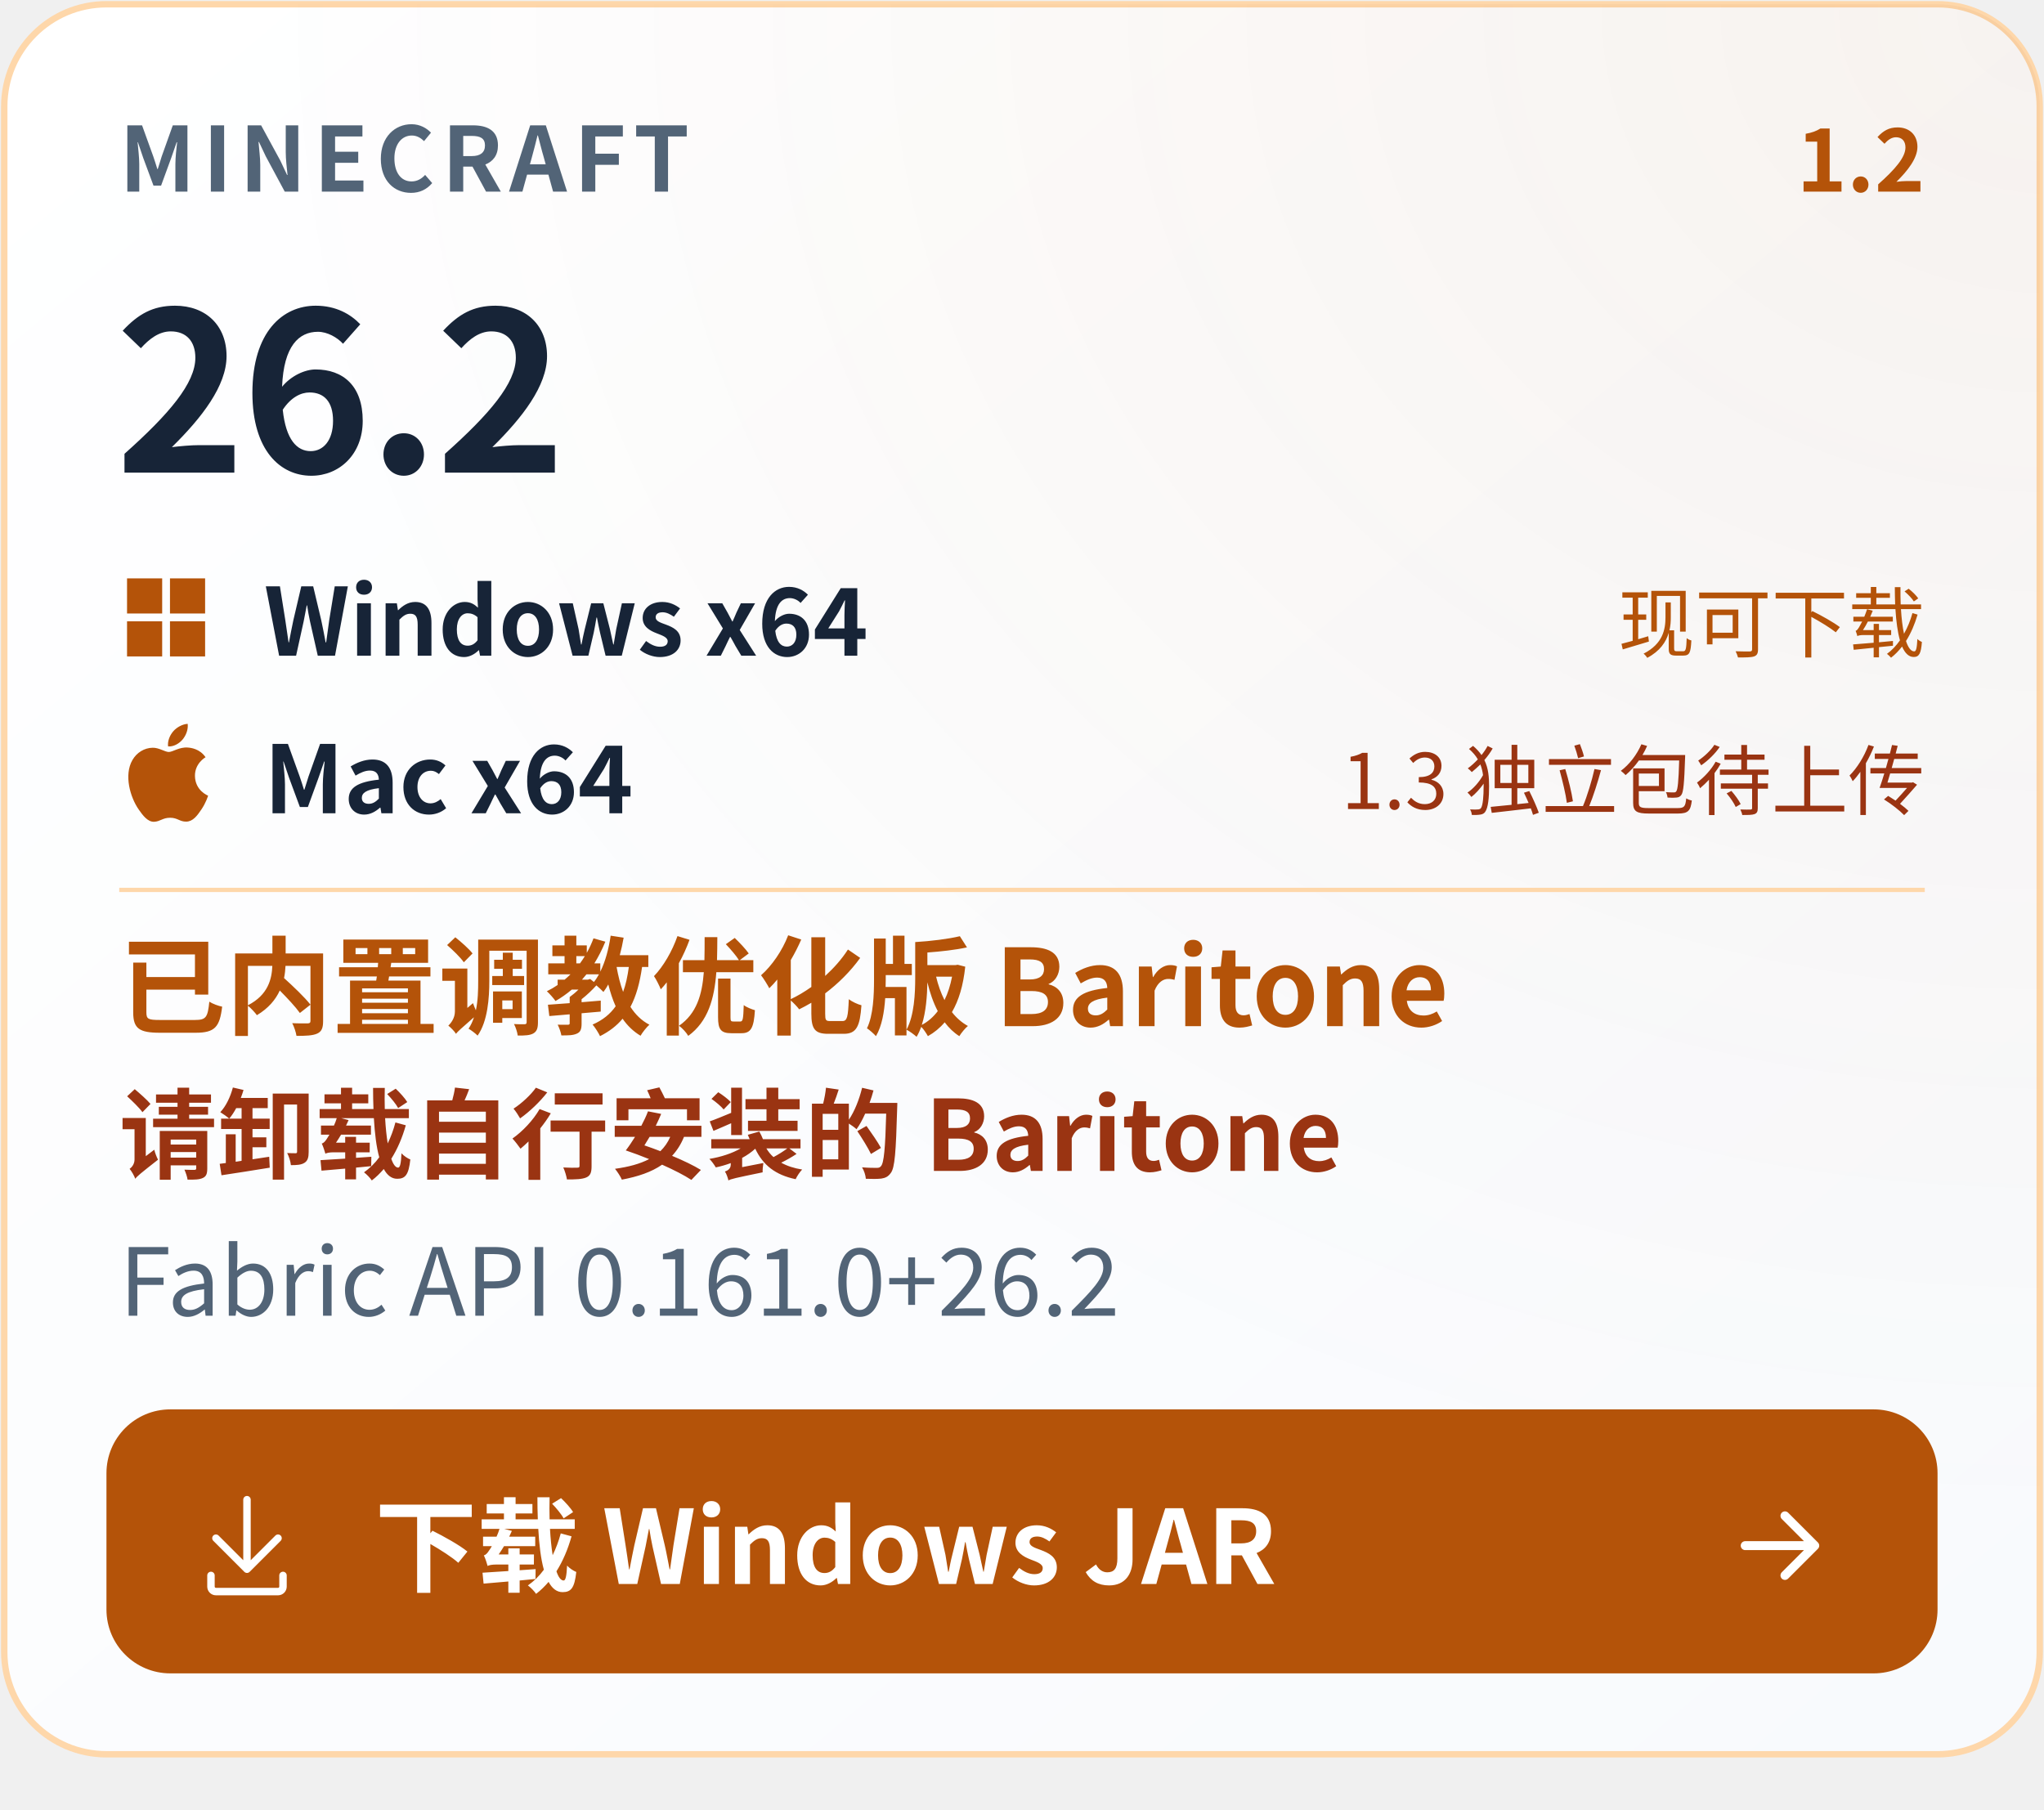
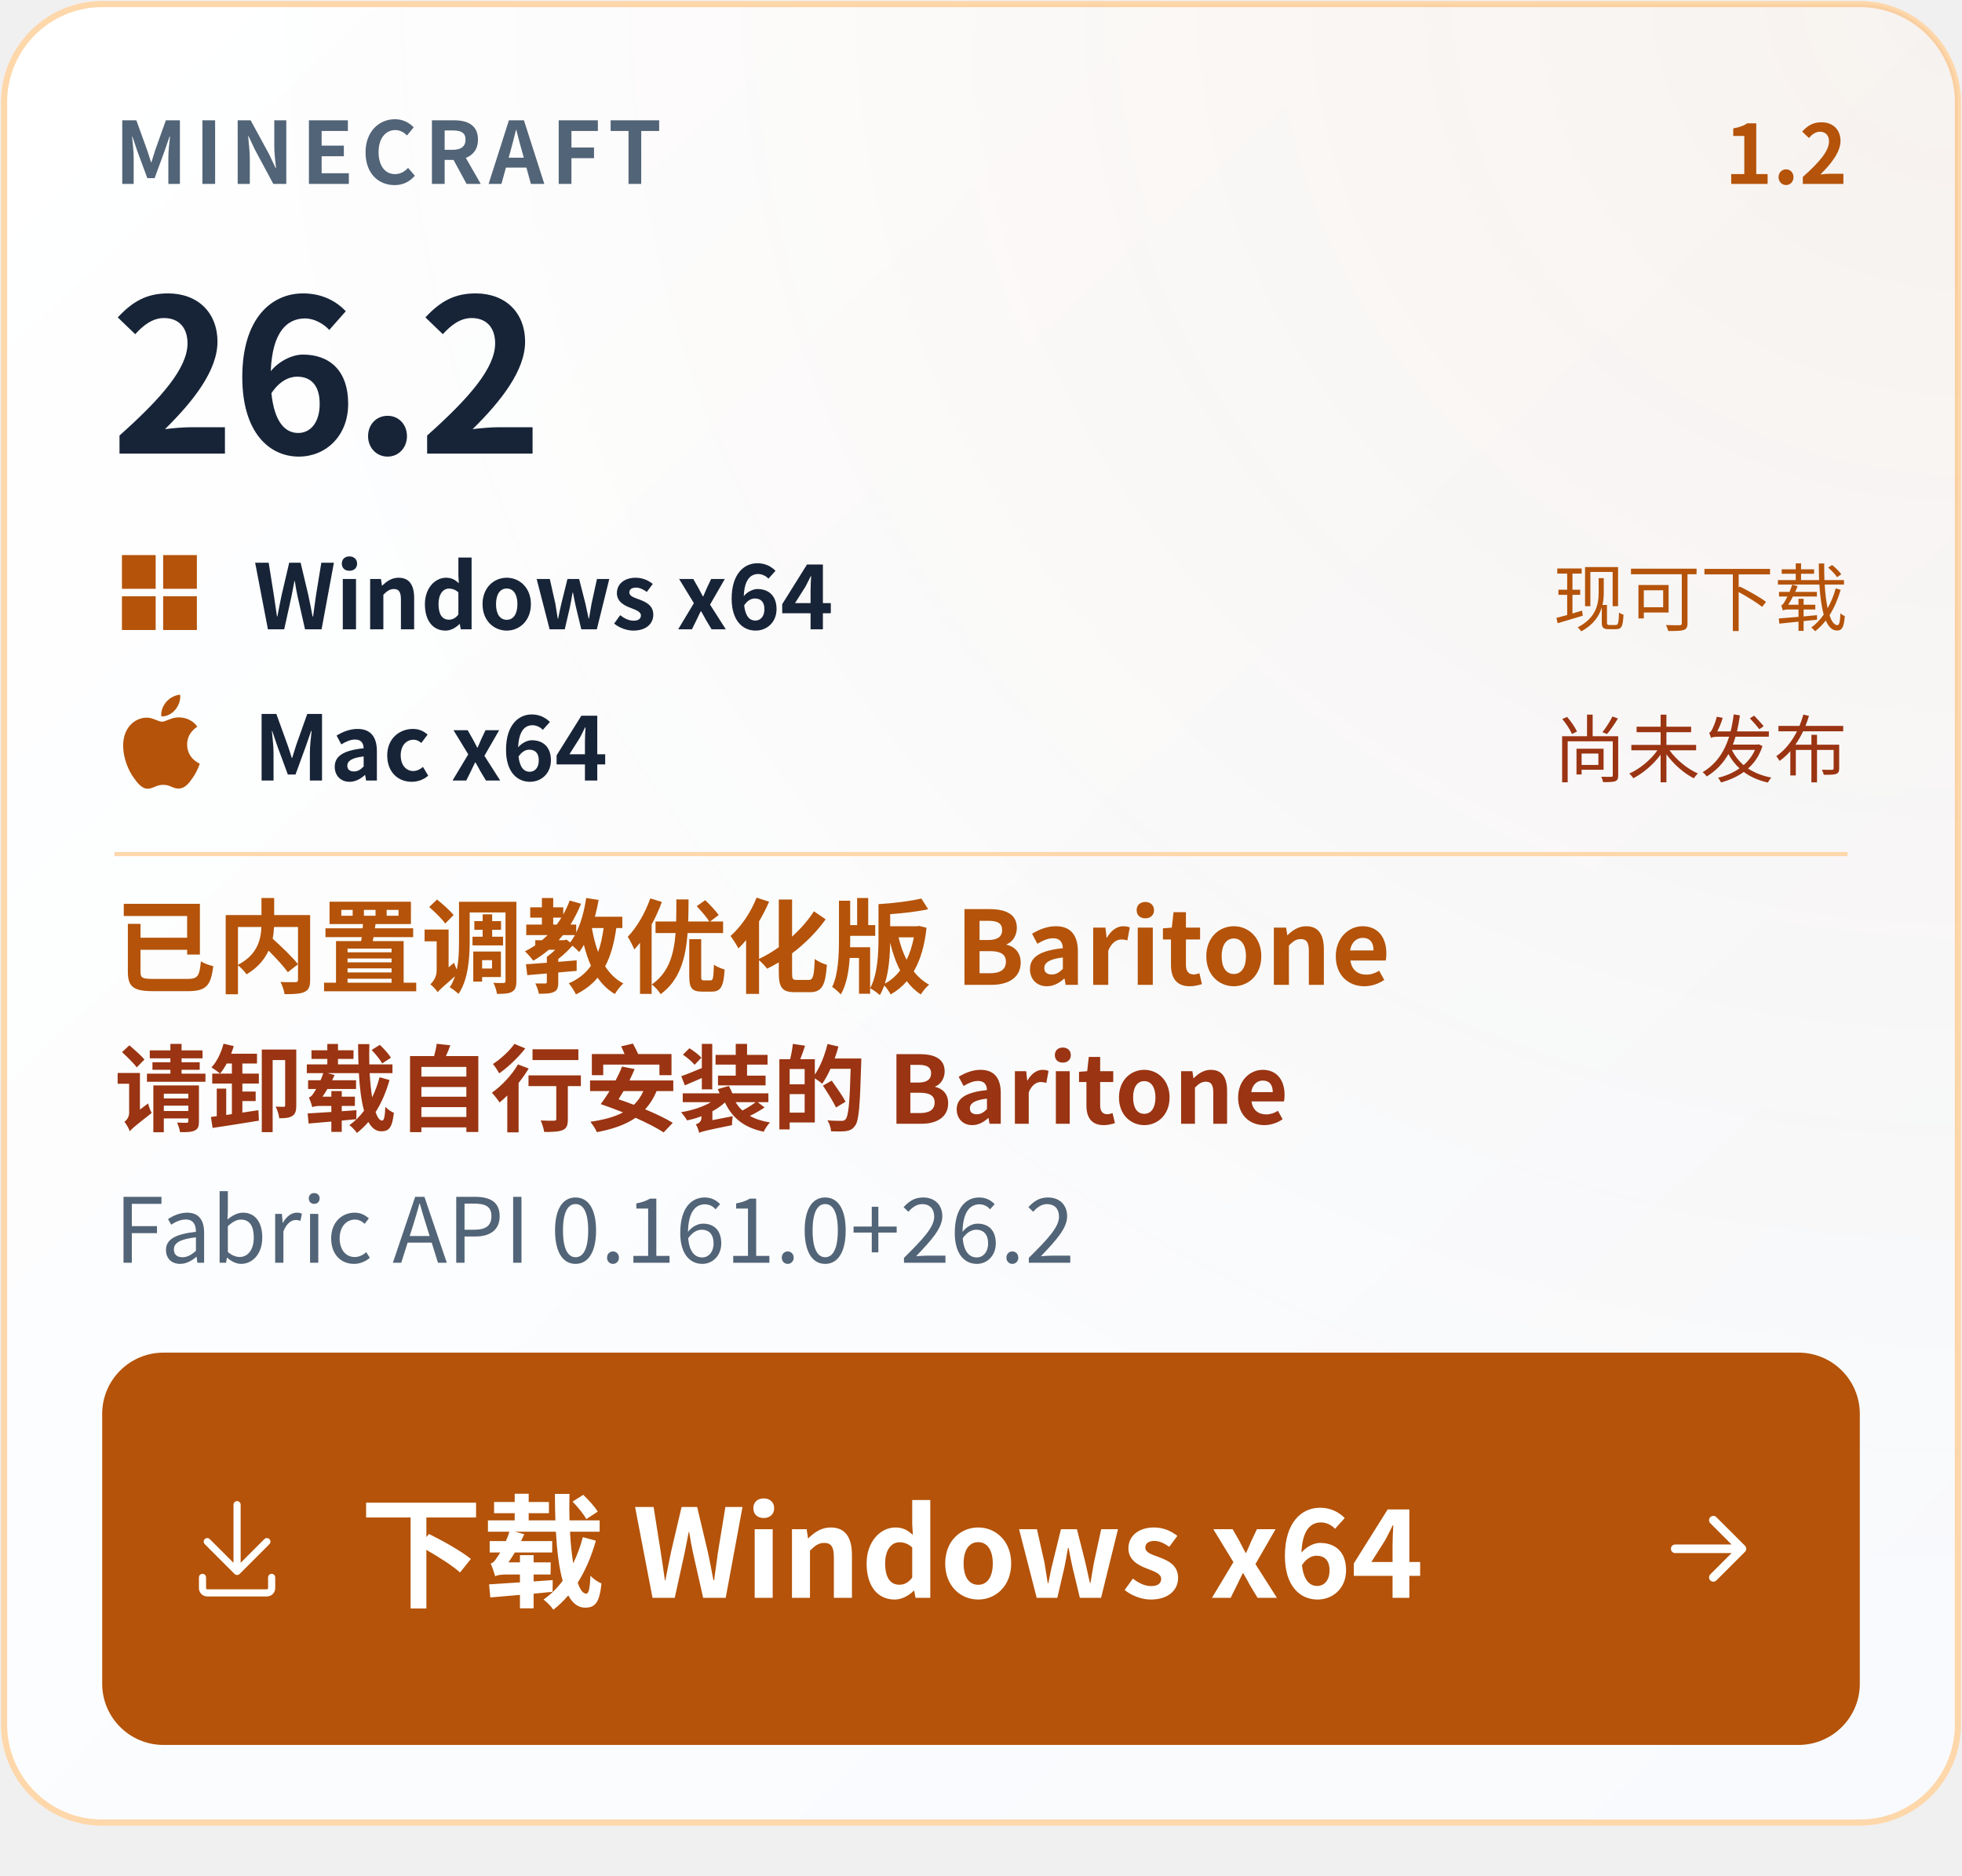
- <svg xmlns="http://www.w3.org/2000/svg" width="480" height="425" viewBox="0 0 480 425" role="img" aria-label="下载 Minecraft 26.2 JAR · 正式版 1.2 · 仅 Windows x64 · Mac x64：1.3 独立包待上传 · 已内置调教优化版 Baritone · 请卸载自行安装的 Baritone">
+ <svg xmlns="http://www.w3.org/2000/svg" width="480" height="459" viewBox="0 0 480 459" role="img" aria-label="下载 Windows x64 · Minecraft 26.2 · 正式版 1.2 · Mac x64（ARM64）：尚未发布 · 已内置调教优化版 Baritone · 请卸载自行安装的 Baritone">
  <defs>
    <linearGradient id="bg" x1="0" y1="0" x2="1" y2="1">
      <stop stop-color="#FFFFFF" />
      <stop offset="1" stop-color="#F8FAFD" />
    </linearGradient>
    <radialGradient id="glow" cx="100%" cy="0%" r="110%">
      <stop stop-color="#B45309" stop-opacity=".06" />
      <stop offset=".8" stop-color="#B45309" stop-opacity="0" />
    </radialGradient>
  </defs>
  <g font-family="Segoe UI, Microsoft YaHei, Noto Sans CJK SC, PingFang SC, Arial, sans-serif">
-     <rect x="1" y="1" width="478" height="411" rx="24" fill="url(#bg)" stroke="#FED7AA" stroke-width="1.5" />
-     <rect x="1" y="1" width="478" height="411" rx="24" fill="url(#glow)" />
+     <rect x="1" y="1" width="478" height="445" rx="24" fill="url(#bg)" stroke="#FED7AA" stroke-width="1.5" />
+     <rect x="1" y="1" width="478" height="445" rx="24" fill="url(#glow)" />
    <text x="28" y="45" font-size="21" fill="#526477" font-weight="600" letter-spacing="1.7">MINECRAFT</text>
    <text x="452" y="45" font-size="20" fill="#B45309" font-weight="650" id="release-version" text-anchor="end">1.2</text>
    <text x="27" y="111" font-size="52" fill="#172437" font-weight="700" id="game-version" letter-spacing="-1">26.2</text>
    <g transform="translate(28 134) scale(0.9166667)" fill="#B45309">
      <path d="M2 2h9v9H2zm11 0h9v9h-9zM2 13h9v9H2zm11 0h9v9h-9z" />
    </g>
    <text x="62" y="154" font-size="22" font-weight="600" fill="#172437">Windows x64</text>
    <text x="452" y="153" text-anchor="end" font-size="18" fill="#B45309">现可下载</text>
    <g transform="translate(28 170) scale(0.9583333)" fill="#B45309">
      <path d="M12.152 6.896c-.948 0-2.415-1.078-3.96-1.04-2.04.027-3.91 1.183-4.961 3.014-2.117 3.675-.546 9.103 1.519 12.09 1.013 1.454 2.208 3.09 3.792 3.039 1.52-.065 2.09-.987 3.935-.987 1.831 0 2.35.987 3.96.948 1.637-.026 2.676-1.48 3.676-2.948 1.156-1.688 1.636-3.325 1.662-3.415-.039-.013-3.182-1.221-3.22-4.857-.026-3.04 2.48-4.494 2.597-4.559-1.429-2.09-3.623-2.324-4.39-2.376-2-.156-3.675 1.09-4.61 1.09zM15.53 3.83c.843-1.012 1.4-2.427 1.245-3.83-1.207.052-2.662.805-3.532 1.818-.78.896-1.454 2.338-1.273 3.714 1.338.104 2.715-.688 3.559-1.701" />
    </g>
    <text x="62" y="191" font-size="22" font-weight="600" fill="#172437">Mac x64</text>
-     <text x="452" y="190" text-anchor="end" font-size="18" fill="#9A3412">1.3 独立包待上传</text>
+     <text x="452" y="190" text-anchor="end" font-size="18" fill="#9A3412">尚未发布</text>
    <path d="M28 209H452" stroke="#FED7AA" />
    <text x="28" y="241" font-size="25" fill="#B45309" font-weight="600" id="download-note">已内置调教优化版 Baritone</text>
    <text x="28" y="275" font-size="23" fill="#9A3412" font-weight="650" id="baritone-warning">请卸载自行安装的 Baritone</text>
    <text x="28" y="309" font-size="22" fill="#526477" font-weight="400" id="fabric-api">Fabric API  0.161.0+26.2</text>
-     <rect x="25" y="331" width="430" height="62" rx="15" fill="#B45309" />
-     <g transform="translate(44 349) scale(1.166667)" fill="#FFFFFF">
+     <rect x="25" y="331" width="430" height="96" rx="15" fill="#B45309" />
+     <g transform="translate(44 365) scale(1.166667)" fill="#FFFFFF">
      <path d="M4.75 17.25a.75.75 0 0 1 .75.75v2.25c0 .138.112.25.25.25h12.5a.25.25 0 0 0 .25-.25V18a.75.75 0 0 1 1.5 0v2.25A1.75 1.75 0 0 1 18.25 22H5.75A1.75 1.75 0 0 1 4 20.25V18a.75.75 0 0 1 .75-.75Z" />
      <path d="M5.22 9.97a.749.749 0 0 1 1.06 0l4.97 4.969V2.75a.75.75 0 0 1 1.5 0v12.189l4.97-4.969a.749.749 0 1 1 1.06 1.06l-6.25 6.25a.749.749 0 0 1-1.06 0l-6.25-6.25a.749.749 0 0 1 0-1.06Z" />
    </g>
-     <text x="88" y="372" font-size="24" fill="#FFFFFF" font-weight="650">下载 Windows JAR</text>
-     <g transform="translate(404 349) scale(1.166667)" fill="none" stroke="#FFFFFF" stroke-width="1.8" stroke-linecap="round" stroke-linejoin="round">
+     <text x="88" y="391" font-size="30" fill="#FFFFFF" font-weight="650">下载 Windows x64</text>
+     <g transform="translate(404 365) scale(1.166667)" fill="none" stroke="#FFFFFF" stroke-width="1.8" stroke-linecap="round" stroke-linejoin="round">
      <path d="M5 12h14m-6-6 6 6-6 6" />
    </g>
  </g>
</svg>
